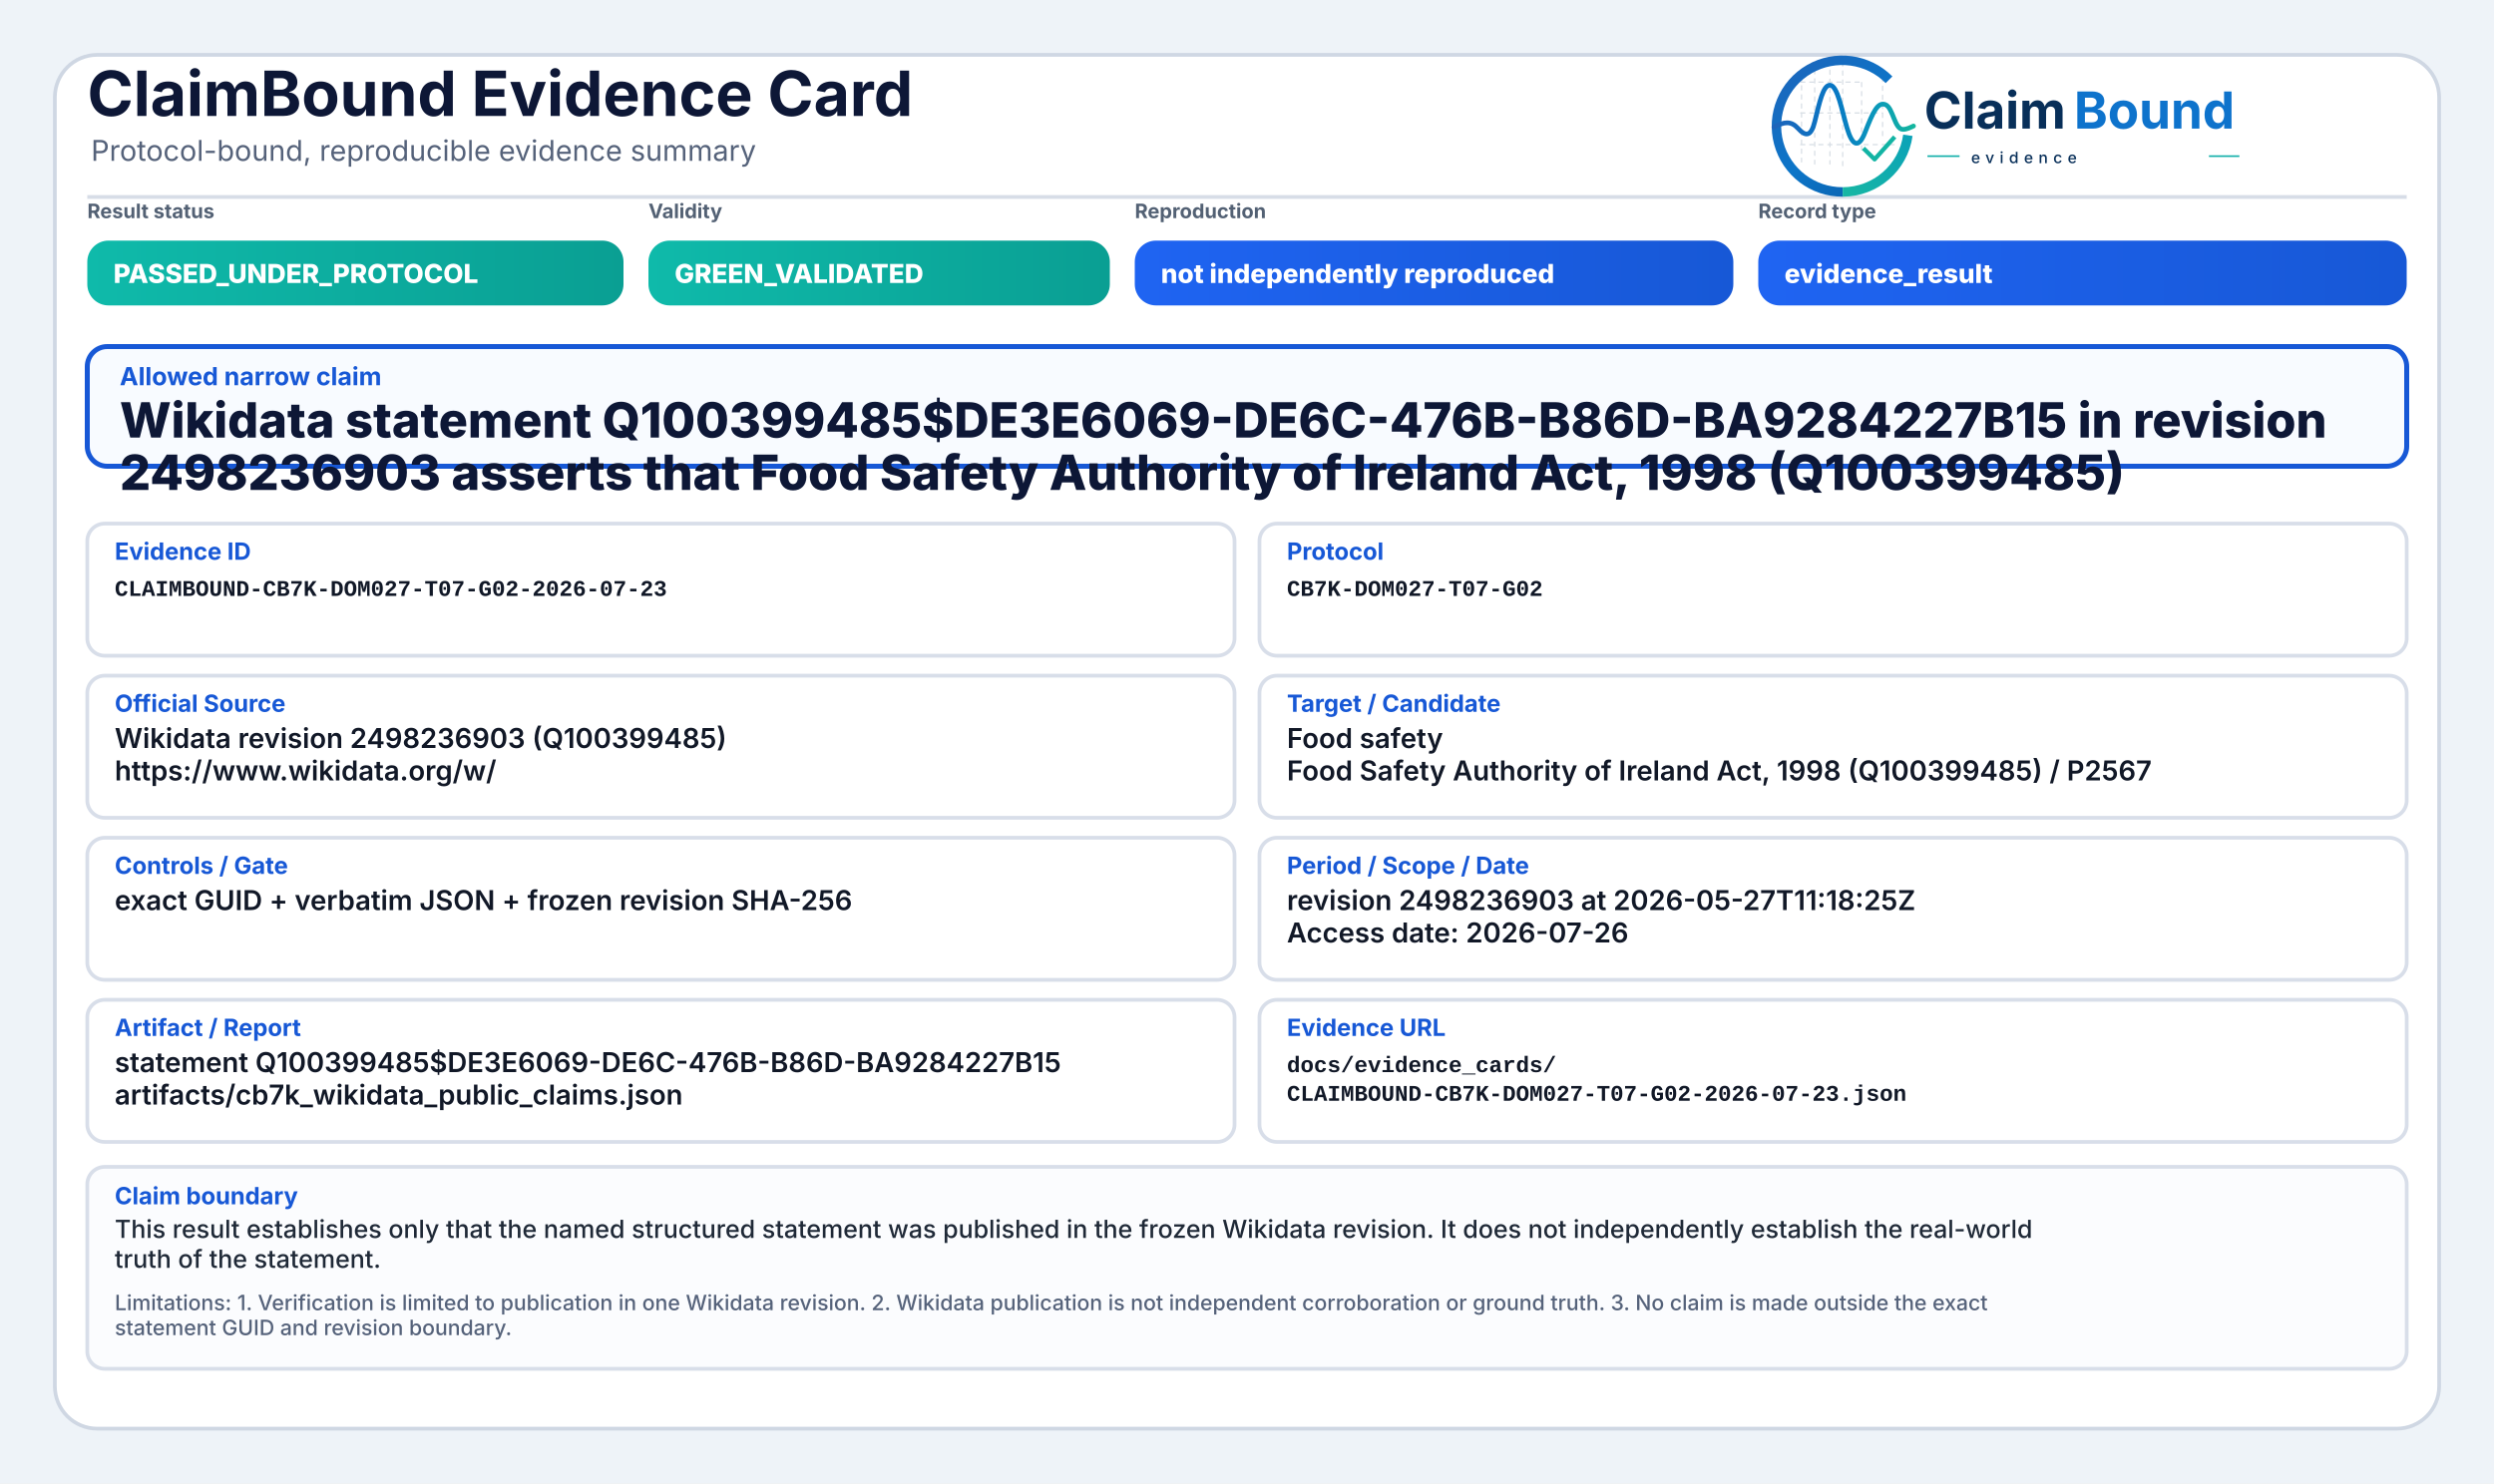
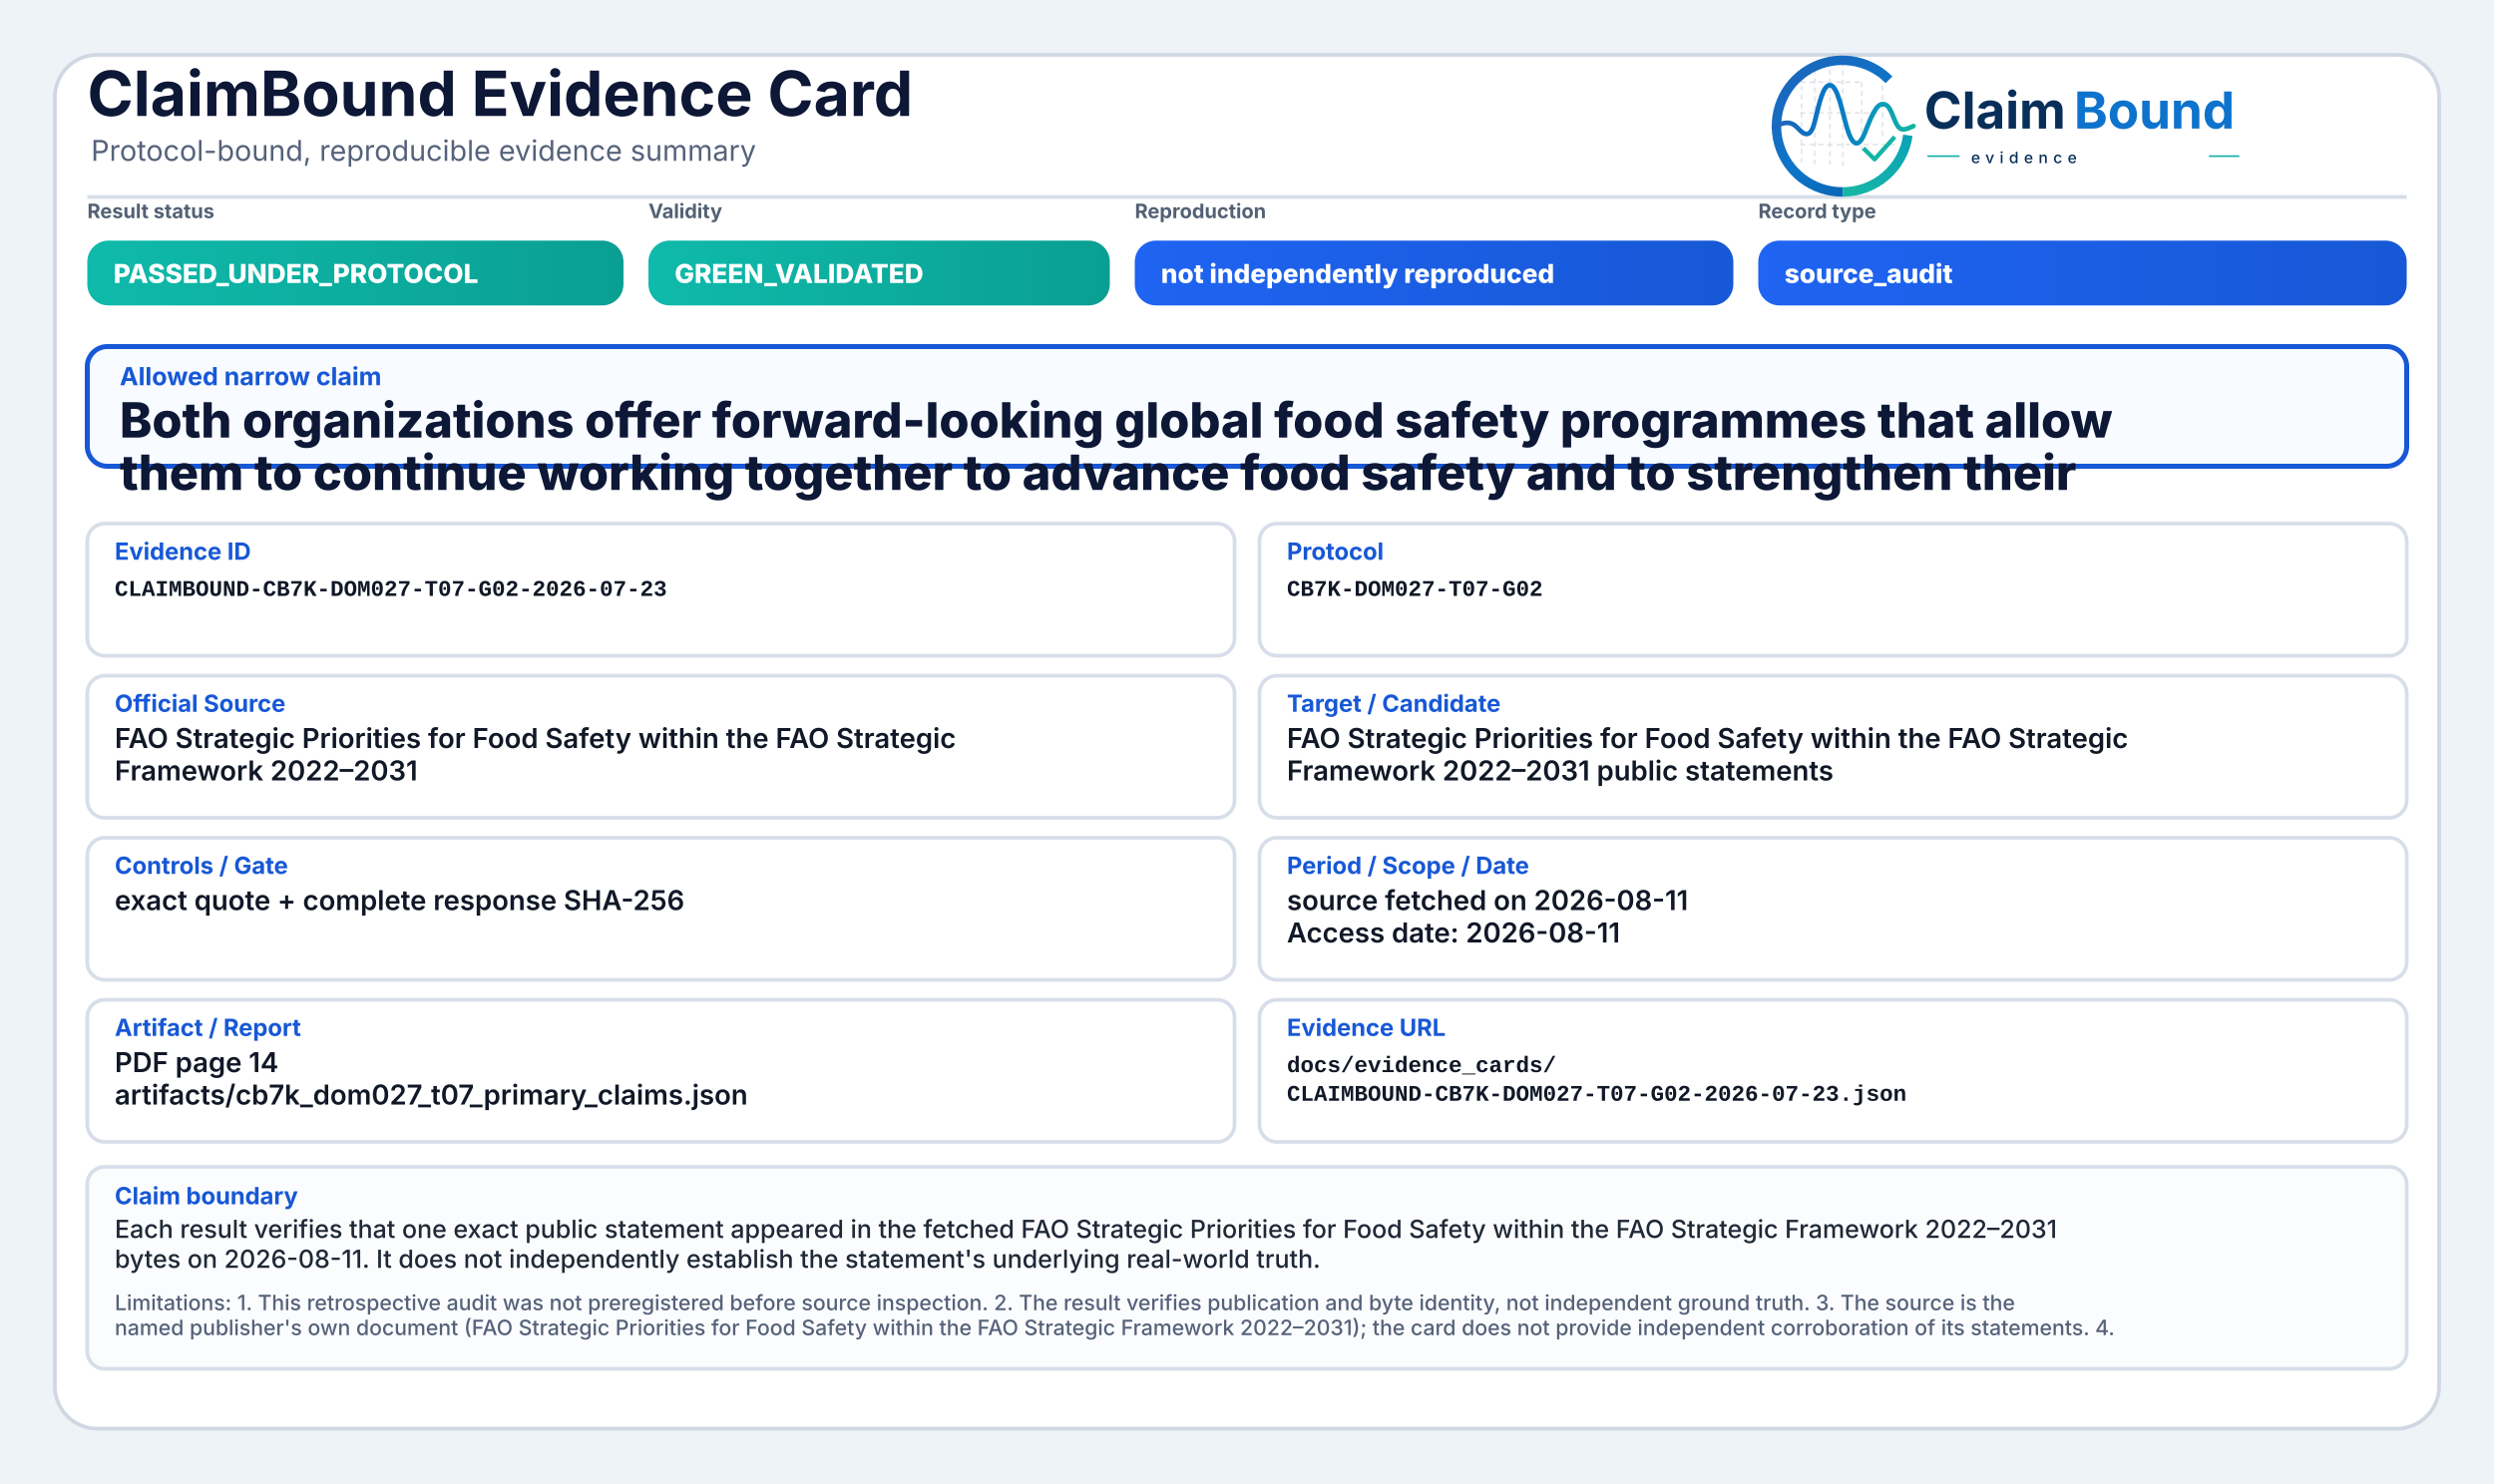
<svg xmlns="http://www.w3.org/2000/svg" width="2000" height="1190" viewBox="0 0 2000 1190" role="img" aria-label="ClaimBound Evidence Card">
  <defs>
    <linearGradient id="greenGrad" x1="0" y1="0" x2="1" y2="0">
      <stop offset="0%" stop-color="#0fbaaa" />
      <stop offset="100%" stop-color="#0a9f93" />
    </linearGradient>
    <linearGradient id="yellowGrad" x1="0" y1="0" x2="1" y2="0">
      <stop offset="0%" stop-color="#fbbf24" />
      <stop offset="100%" stop-color="#d97706" />
    </linearGradient>
    <linearGradient id="amberGrad" x1="0" y1="0" x2="1" y2="0">
      <stop offset="0%" stop-color="#f97316" />
      <stop offset="100%" stop-color="#c2410c" />
    </linearGradient>
    <linearGradient id="redGrad" x1="0" y1="0" x2="1" y2="0">
      <stop offset="0%" stop-color="#ef4444" />
      <stop offset="100%" stop-color="#b91c1c" />
    </linearGradient>
    <linearGradient id="grayGrad" x1="0" y1="0" x2="1" y2="0">
      <stop offset="0%" stop-color="#64748b" />
      <stop offset="100%" stop-color="#475569" />
    </linearGradient>
    <linearGradient id="blueGrad" x1="0" y1="0" x2="1" y2="0">
      <stop offset="0%" stop-color="#1f64f2" />
      <stop offset="100%" stop-color="#1758d6" />
    </linearGradient>
    <linearGradient id="logoRingBlue" x1="73" y1="453" x2="348" y2="793" gradientUnits="userSpaceOnUse">
      <stop offset="0" stop-color="#1E64BA" />
      <stop offset="0.55" stop-color="#0C75C8" />
      <stop offset="1" stop-color="#0A5FAB" />
    </linearGradient>
    <linearGradient id="logoRingTeal" x1="221" y1="792" x2="403" y2="594" gradientUnits="userSpaceOnUse">
      <stop offset="0" stop-color="#18B7A3" />
      <stop offset="1" stop-color="#089EBC" />
    </linearGradient>
    <linearGradient id="logoSignalGradient" x1="61" y1="628" x2="404" y2="628" gradientUnits="userSpaceOnUse">
      <stop offset="0" stop-color="#1E64BA" />
      <stop offset="0.43" stop-color="#0877C4" />
      <stop offset="0.72" stop-color="#0A97BB" />
      <stop offset="1" stop-color="#14B69E" />
    </linearGradient>
  </defs>
  <rect x="0" y="0" width="2000" height="1190" fill="#eef3f8" />
  <rect x="44" y="44" width="1912" height="1102" rx="34" fill="#ffffff" stroke="#cfd7e3" stroke-width="3" />
  <path d="M70 158 H1930" stroke="#d7dde7" stroke-width="3" />
  <text x="70" y="93" font-family="Inter, Segoe UI, Arial, sans-serif" font-size="50" font-weight="750" fill="#0d1736">ClaimBound Evidence Card</text>
  <text x="73" y="129" font-family="Inter, Segoe UI, Arial, sans-serif" font-size="23" font-weight="400" fill="#55627a">Protocol-bound, reproducible evidence summary</text>
  <g aria-label="ClaimBound evidence logo" transform="translate(1415,52) scale(0.33) translate(-40,-478)">
    <g stroke-linecap="butt" stroke-linejoin="round">
      <g stroke="#CBD3DC" stroke-width="3.2" stroke-linecap="round" stroke-dasharray="10 12" opacity="0.72">
        <path d="M130 507V714" />
        <path d="M162 490V719" />
        <path d="M199 491V719" />
        <path d="M230 471V726" />
        <path d="M276 521V690" />
        <path d="M327 508V650" />
        <path d="M128 520H277" />
        <path d="M128 595H327" />
        <path d="M128 672H355" />
      </g>
      <path d="M342.6 514.3A160 160 0 1 0 230 787" fill="none" stroke="url(#logoRingBlue)" stroke-width="23" />
      <path d="M230 787A160 160 0 0 0 388.4 649.3" fill="none" stroke="url(#logoRingTeal)" stroke-width="23" />
      <path d="M63 629.5C87 616.4 104.3 613.6 121.2 632.2C140.7 653.8 153.4 651.6 162.1 616.2C173.8 568.5 182.5 527.5 198.9 527.5C217.5 527.5 228.4 590.6 240.3 630.8C253.4 675.4 268.6 682.8 284.6 641.5C303.5 592.9 315.2 567.6 333.7 574.7C352.6 582 355.7 635.1 376.6 634.9C386.2 634.8 394 630.4 402 626.8" fill="none" stroke="url(#logoSignalGradient)" stroke-width="11.5" stroke-linecap="round" />
      <path d="M284 684.5L307.5 707.7L353 657" fill="none" stroke="#12B4A4" stroke-width="10.5" stroke-linecap="square" />
    </g>
    <text x="428" y="633" font-family="Inter, Segoe UI, Arial, sans-serif" font-size="124" font-weight="750" fill="#082F59" text-rendering="geometricPrecision">Claim</text>
    <text x="792" y="633" font-family="Inter, Segoe UI, Arial, sans-serif" font-size="124" font-weight="750" fill="#0E73CC" text-rendering="geometricPrecision">Bound</text>
    <line x1="436" y1="700" x2="514" y2="700" stroke="#11AFA9" stroke-width="4" />
    <text x="542" y="717" font-family="Inter, Segoe UI, Arial, sans-serif" font-size="38" font-weight="500" letter-spacing="13" fill="#082F59">evidence</text>
    <line x1="1120" y1="700" x2="1194" y2="700" stroke="#11AFA9" stroke-width="4" />
  </g>
  <text x="70" y="175" font-family="Inter, Segoe UI, Arial, sans-serif" font-size="16" font-weight="650" fill="#536174">Result status</text>
  <rect x="70" y="193" width="430" height="52" rx="17" fill="url(#greenGrad)" />
  <text x="91" y="227" font-family="Inter, Segoe UI, Arial, sans-serif" font-size="21" font-weight="800" fill="#ffffff">PASSED_UNDER_PROTOCOL</text>
  <text x="520" y="175" font-family="Inter, Segoe UI, Arial, sans-serif" font-size="16" font-weight="650" fill="#536174">Validity</text>
  <rect x="520" y="193" width="370" height="52" rx="17" fill="url(#greenGrad)" />
  <text x="541" y="227" font-family="Inter, Segoe UI, Arial, sans-serif" font-size="21" font-weight="800" fill="#ffffff">GREEN_VALIDATED</text>
  <text x="910" y="175" font-family="Inter, Segoe UI, Arial, sans-serif" font-size="16" font-weight="650" fill="#536174">Reproduction</text>
  <rect x="910" y="193" width="480" height="52" rx="17" fill="url(#blueGrad)" />
  <text x="931" y="227" font-family="Inter, Segoe UI, Arial, sans-serif" font-size="21" font-weight="800" fill="#ffffff">not independently reproduced</text>
  <text x="1410" y="175" font-family="Inter, Segoe UI, Arial, sans-serif" font-size="16" font-weight="650" fill="#536174">Record type</text>
  <rect x="1410" y="193" width="520" height="52" rx="17" fill="url(#blueGrad)" />
-   <text x="1431" y="227" font-family="Inter, Segoe UI, Arial, sans-serif" font-size="21" font-weight="800" fill="#ffffff">evidence_result</text>
+   <text x="1431" y="227" font-family="Inter, Segoe UI, Arial, sans-serif" font-size="21" font-weight="800" fill="#ffffff">source_audit</text>
  <rect x="70" y="278" width="1860" height="96" rx="16" fill="#f8fbff" stroke="#1758d6" stroke-width="4" />
  <text x="96" y="309" font-family="Inter, Segoe UI, Arial, sans-serif" font-size="20" font-weight="750" fill="#1758d6">Allowed narrow claim</text>
-   <text x="96" y="351" font-family="Inter, Segoe UI, Arial, sans-serif" font-size="39" font-weight="800" fill="#0d1736">Wikidata statement Q100399485$DE3E6069-DE6C-476B-B86D-BA9284227B15 in revision</text>
-   <text x="96" y="393" font-family="Inter, Segoe UI, Arial, sans-serif" font-size="39" font-weight="800" fill="#0d1736">2498236903 asserts that Food Safety Authority of Ireland Act, 1998 (Q100399485)</text>
+   <text x="96" y="351" font-family="Inter, Segoe UI, Arial, sans-serif" font-size="39" font-weight="800" fill="#0d1736">Both organizations offer forward-looking global food safety programmes that allow</text>
+   <text x="96" y="393" font-family="Inter, Segoe UI, Arial, sans-serif" font-size="39" font-weight="800" fill="#0d1736">them to continue working together to advance food safety and to strengthen their</text>
  <rect x="70" y="420" width="920" height="106" rx="14" fill="#ffffff" stroke="#d8dee9" stroke-width="3" />
  <text x="92" y="449" font-family="Inter, Segoe UI, Arial, sans-serif" font-size="19" font-weight="750" fill="#1758d6">Evidence ID</text>
  <text x="92" y="478" font-family="SFMono-Regular, Consolas, Liberation Mono, monospace" font-size="18" font-weight="600" fill="#111827">CLAIMBOUND-CB7K-DOM027-T07-G02-2026-07-23</text>
  <rect x="1010" y="420" width="920" height="106" rx="14" fill="#ffffff" stroke="#d8dee9" stroke-width="3" />
  <text x="1032" y="449" font-family="Inter, Segoe UI, Arial, sans-serif" font-size="19" font-weight="750" fill="#1758d6">Protocol</text>
  <text x="1032" y="478" font-family="SFMono-Regular, Consolas, Liberation Mono, monospace" font-size="18" font-weight="600" fill="#111827">CB7K-DOM027-T07-G02</text>
  <rect x="70" y="542" width="920" height="114" rx="14" fill="#ffffff" stroke="#d8dee9" stroke-width="3" />
  <text x="92" y="571" font-family="Inter, Segoe UI, Arial, sans-serif" font-size="19" font-weight="750" fill="#1758d6">Official Source</text>
-   <text x="92" y="600" font-family="Inter, Segoe UI, Arial, sans-serif" font-size="22" font-weight="600" fill="#111827">Wikidata revision 2498236903 (Q100399485)</text>
-   <text x="92" y="626" font-family="Inter, Segoe UI, Arial, sans-serif" font-size="22" font-weight="600" fill="#111827">https://www.wikidata.org/w/</text>
+   <text x="92" y="600" font-family="Inter, Segoe UI, Arial, sans-serif" font-size="22" font-weight="600" fill="#111827">FAO Strategic Priorities for Food Safety within the FAO Strategic</text>
+   <text x="92" y="626" font-family="Inter, Segoe UI, Arial, sans-serif" font-size="22" font-weight="600" fill="#111827">Framework 2022–2031</text>
  <rect x="1010" y="542" width="920" height="114" rx="14" fill="#ffffff" stroke="#d8dee9" stroke-width="3" />
  <text x="1032" y="571" font-family="Inter, Segoe UI, Arial, sans-serif" font-size="19" font-weight="750" fill="#1758d6">Target / Candidate</text>
-   <text x="1032" y="600" font-family="Inter, Segoe UI, Arial, sans-serif" font-size="22" font-weight="600" fill="#111827">Food safety</text>
-   <text x="1032" y="626" font-family="Inter, Segoe UI, Arial, sans-serif" font-size="22" font-weight="600" fill="#111827">Food Safety Authority of Ireland Act, 1998 (Q100399485) / P2567</text>
+   <text x="1032" y="600" font-family="Inter, Segoe UI, Arial, sans-serif" font-size="22" font-weight="600" fill="#111827">FAO Strategic Priorities for Food Safety within the FAO Strategic</text>
+   <text x="1032" y="626" font-family="Inter, Segoe UI, Arial, sans-serif" font-size="22" font-weight="600" fill="#111827">Framework 2022–2031 public statements</text>
  <rect x="70" y="672" width="920" height="114" rx="14" fill="#ffffff" stroke="#d8dee9" stroke-width="3" />
  <text x="92" y="701" font-family="Inter, Segoe UI, Arial, sans-serif" font-size="19" font-weight="750" fill="#1758d6">Controls / Gate</text>
-   <text x="92" y="730" font-family="Inter, Segoe UI, Arial, sans-serif" font-size="22" font-weight="600" fill="#111827">exact GUID + verbatim JSON + frozen revision SHA-256</text>
+   <text x="92" y="730" font-family="Inter, Segoe UI, Arial, sans-serif" font-size="22" font-weight="600" fill="#111827">exact quote + complete response SHA-256</text>
  <rect x="1010" y="672" width="920" height="114" rx="14" fill="#ffffff" stroke="#d8dee9" stroke-width="3" />
  <text x="1032" y="701" font-family="Inter, Segoe UI, Arial, sans-serif" font-size="19" font-weight="750" fill="#1758d6">Period / Scope / Date</text>
-   <text x="1032" y="730" font-family="Inter, Segoe UI, Arial, sans-serif" font-size="22" font-weight="600" fill="#111827">revision 2498236903 at 2026-05-27T11:18:25Z</text>
-   <text x="1032" y="756" font-family="Inter, Segoe UI, Arial, sans-serif" font-size="22" font-weight="600" fill="#111827">Access date: 2026-07-26</text>
+   <text x="1032" y="730" font-family="Inter, Segoe UI, Arial, sans-serif" font-size="22" font-weight="600" fill="#111827">source fetched on 2026-08-11</text>
+   <text x="1032" y="756" font-family="Inter, Segoe UI, Arial, sans-serif" font-size="22" font-weight="600" fill="#111827">Access date: 2026-08-11</text>
  <rect x="70" y="802" width="920" height="114" rx="14" fill="#ffffff" stroke="#d8dee9" stroke-width="3" />
  <text x="92" y="831" font-family="Inter, Segoe UI, Arial, sans-serif" font-size="19" font-weight="750" fill="#1758d6">Artifact / Report</text>
-   <text x="92" y="860" font-family="Inter, Segoe UI, Arial, sans-serif" font-size="22" font-weight="600" fill="#111827">statement Q100399485$DE3E6069-DE6C-476B-B86D-BA9284227B15</text>
-   <text x="92" y="886" font-family="Inter, Segoe UI, Arial, sans-serif" font-size="22" font-weight="600" fill="#111827">artifacts/cb7k_wikidata_public_claims.json</text>
+   <text x="92" y="860" font-family="Inter, Segoe UI, Arial, sans-serif" font-size="22" font-weight="600" fill="#111827">PDF page 14</text>
+   <text x="92" y="886" font-family="Inter, Segoe UI, Arial, sans-serif" font-size="22" font-weight="600" fill="#111827">artifacts/cb7k_dom027_t07_primary_claims.json</text>
  <rect x="1010" y="802" width="920" height="114" rx="14" fill="#ffffff" stroke="#d8dee9" stroke-width="3" />
  <text x="1032" y="831" font-family="Inter, Segoe UI, Arial, sans-serif" font-size="19" font-weight="750" fill="#1758d6">Evidence URL</text>
  <text x="1032" y="860" font-family="SFMono-Regular, Consolas, Liberation Mono, monospace" font-size="18" font-weight="600" fill="#111827">docs/evidence_cards/</text>
  <text x="1032" y="883" font-family="SFMono-Regular, Consolas, Liberation Mono, monospace" font-size="18" font-weight="600" fill="#111827">CLAIMBOUND-CB7K-DOM027-T07-G02-2026-07-23.json</text>
  <rect x="70" y="936" width="1860" height="162" rx="14" fill="#fbfcfe" stroke="#d8dee9" stroke-width="3" />
  <text x="92" y="966" font-family="Inter, Segoe UI, Arial, sans-serif" font-size="19" font-weight="750" fill="#1758d6">Claim boundary</text>
-   <text x="92" y="993" font-family="Inter, Segoe UI, Arial, sans-serif" font-size="20" font-weight="500" fill="#1f2937">This result establishes only that the named structured statement was published in the frozen Wikidata revision. It does not independently establish the real-world</text>
-   <text x="92" y="1017" font-family="Inter, Segoe UI, Arial, sans-serif" font-size="20" font-weight="500" fill="#1f2937">truth of the statement.</text>
-   <text x="92" y="1051" font-family="Inter, Segoe UI, Arial, sans-serif" font-size="17" font-weight="500" fill="#55627a">Limitations: 1. Verification is limited to publication in one Wikidata revision. 2. Wikidata publication is not independent corroboration or ground truth. 3. No claim is made outside the exact</text>
-   <text x="92" y="1071" font-family="Inter, Segoe UI, Arial, sans-serif" font-size="17" font-weight="500" fill="#55627a">statement GUID and revision boundary.</text>
+   <text x="92" y="993" font-family="Inter, Segoe UI, Arial, sans-serif" font-size="20" font-weight="500" fill="#1f2937">Each result verifies that one exact public statement appeared in the fetched FAO Strategic Priorities for Food Safety within the FAO Strategic Framework 2022–2031</text>
+   <text x="92" y="1017" font-family="Inter, Segoe UI, Arial, sans-serif" font-size="20" font-weight="500" fill="#1f2937">bytes on 2026-08-11. It does not independently establish the statement's underlying real-world truth.</text>
+   <text x="92" y="1051" font-family="Inter, Segoe UI, Arial, sans-serif" font-size="17" font-weight="500" fill="#55627a">Limitations: 1. This retrospective audit was not preregistered before source inspection. 2. The result verifies publication and byte identity, not independent ground truth. 3. The source is the</text>
+   <text x="92" y="1071" font-family="Inter, Segoe UI, Arial, sans-serif" font-size="17" font-weight="500" fill="#55627a">named publisher's own document (FAO Strategic Priorities for Food Safety within the FAO Strategic Framework 2022–2031); the card does not provide independent corroboration of its statements. 4.</text>
</svg>
